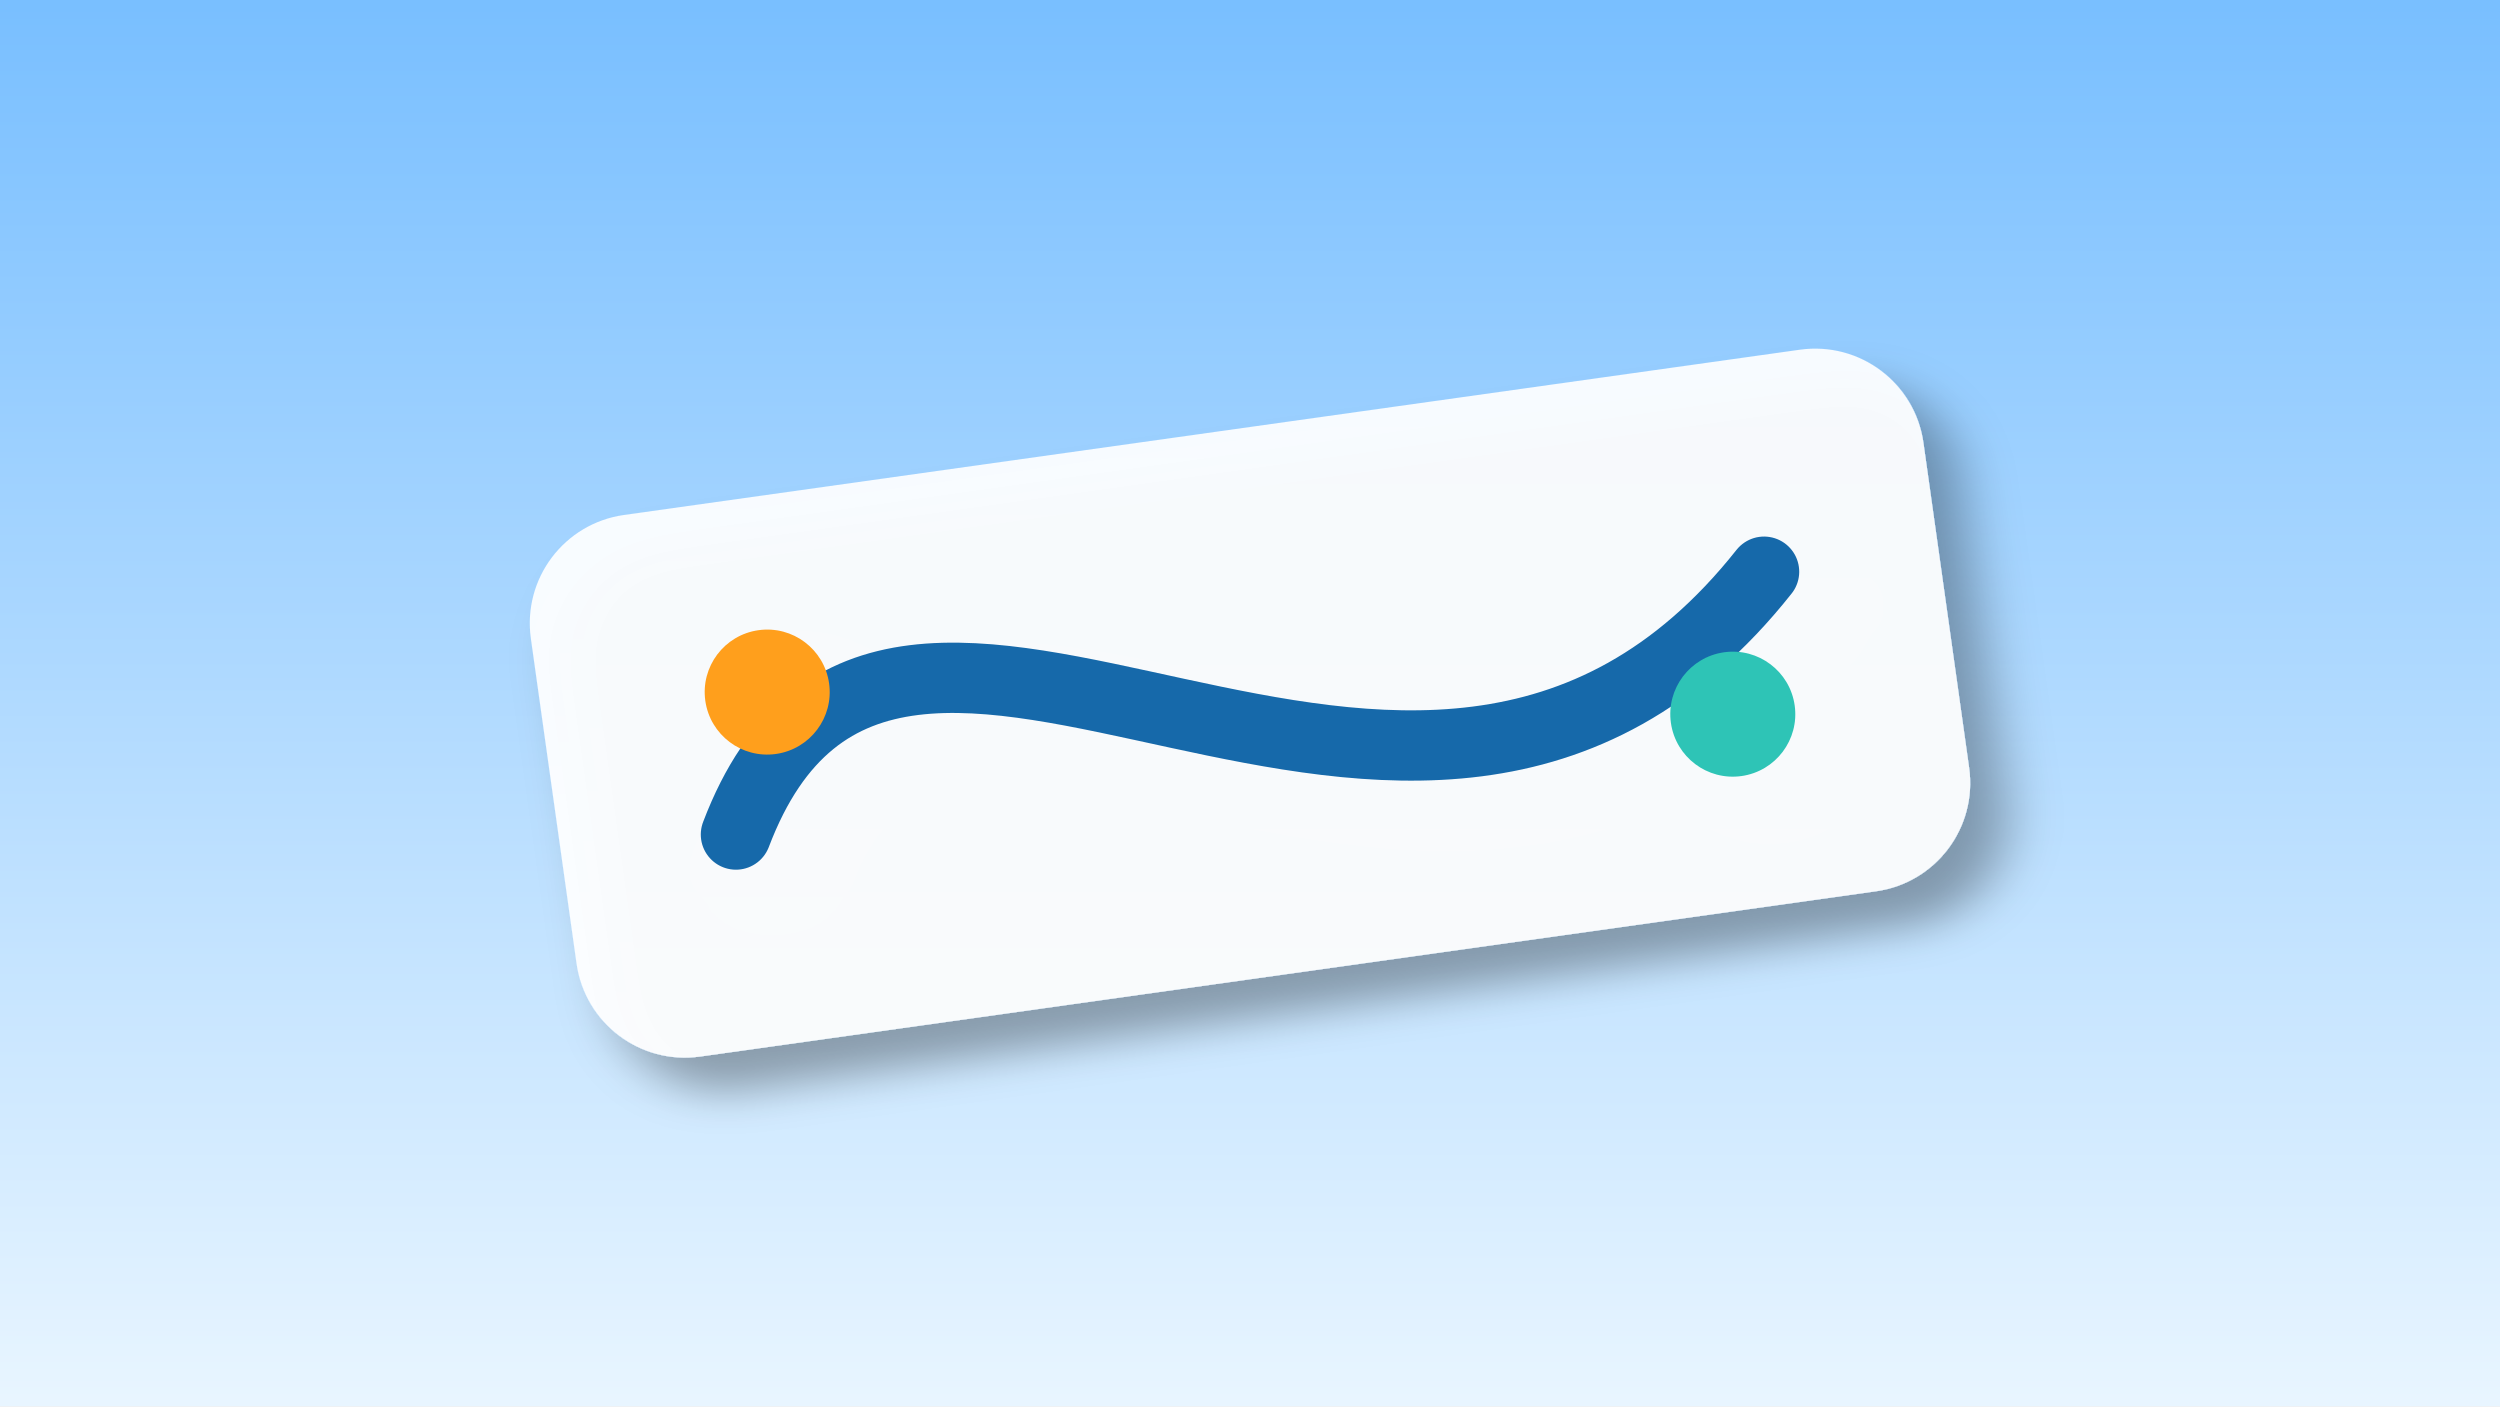
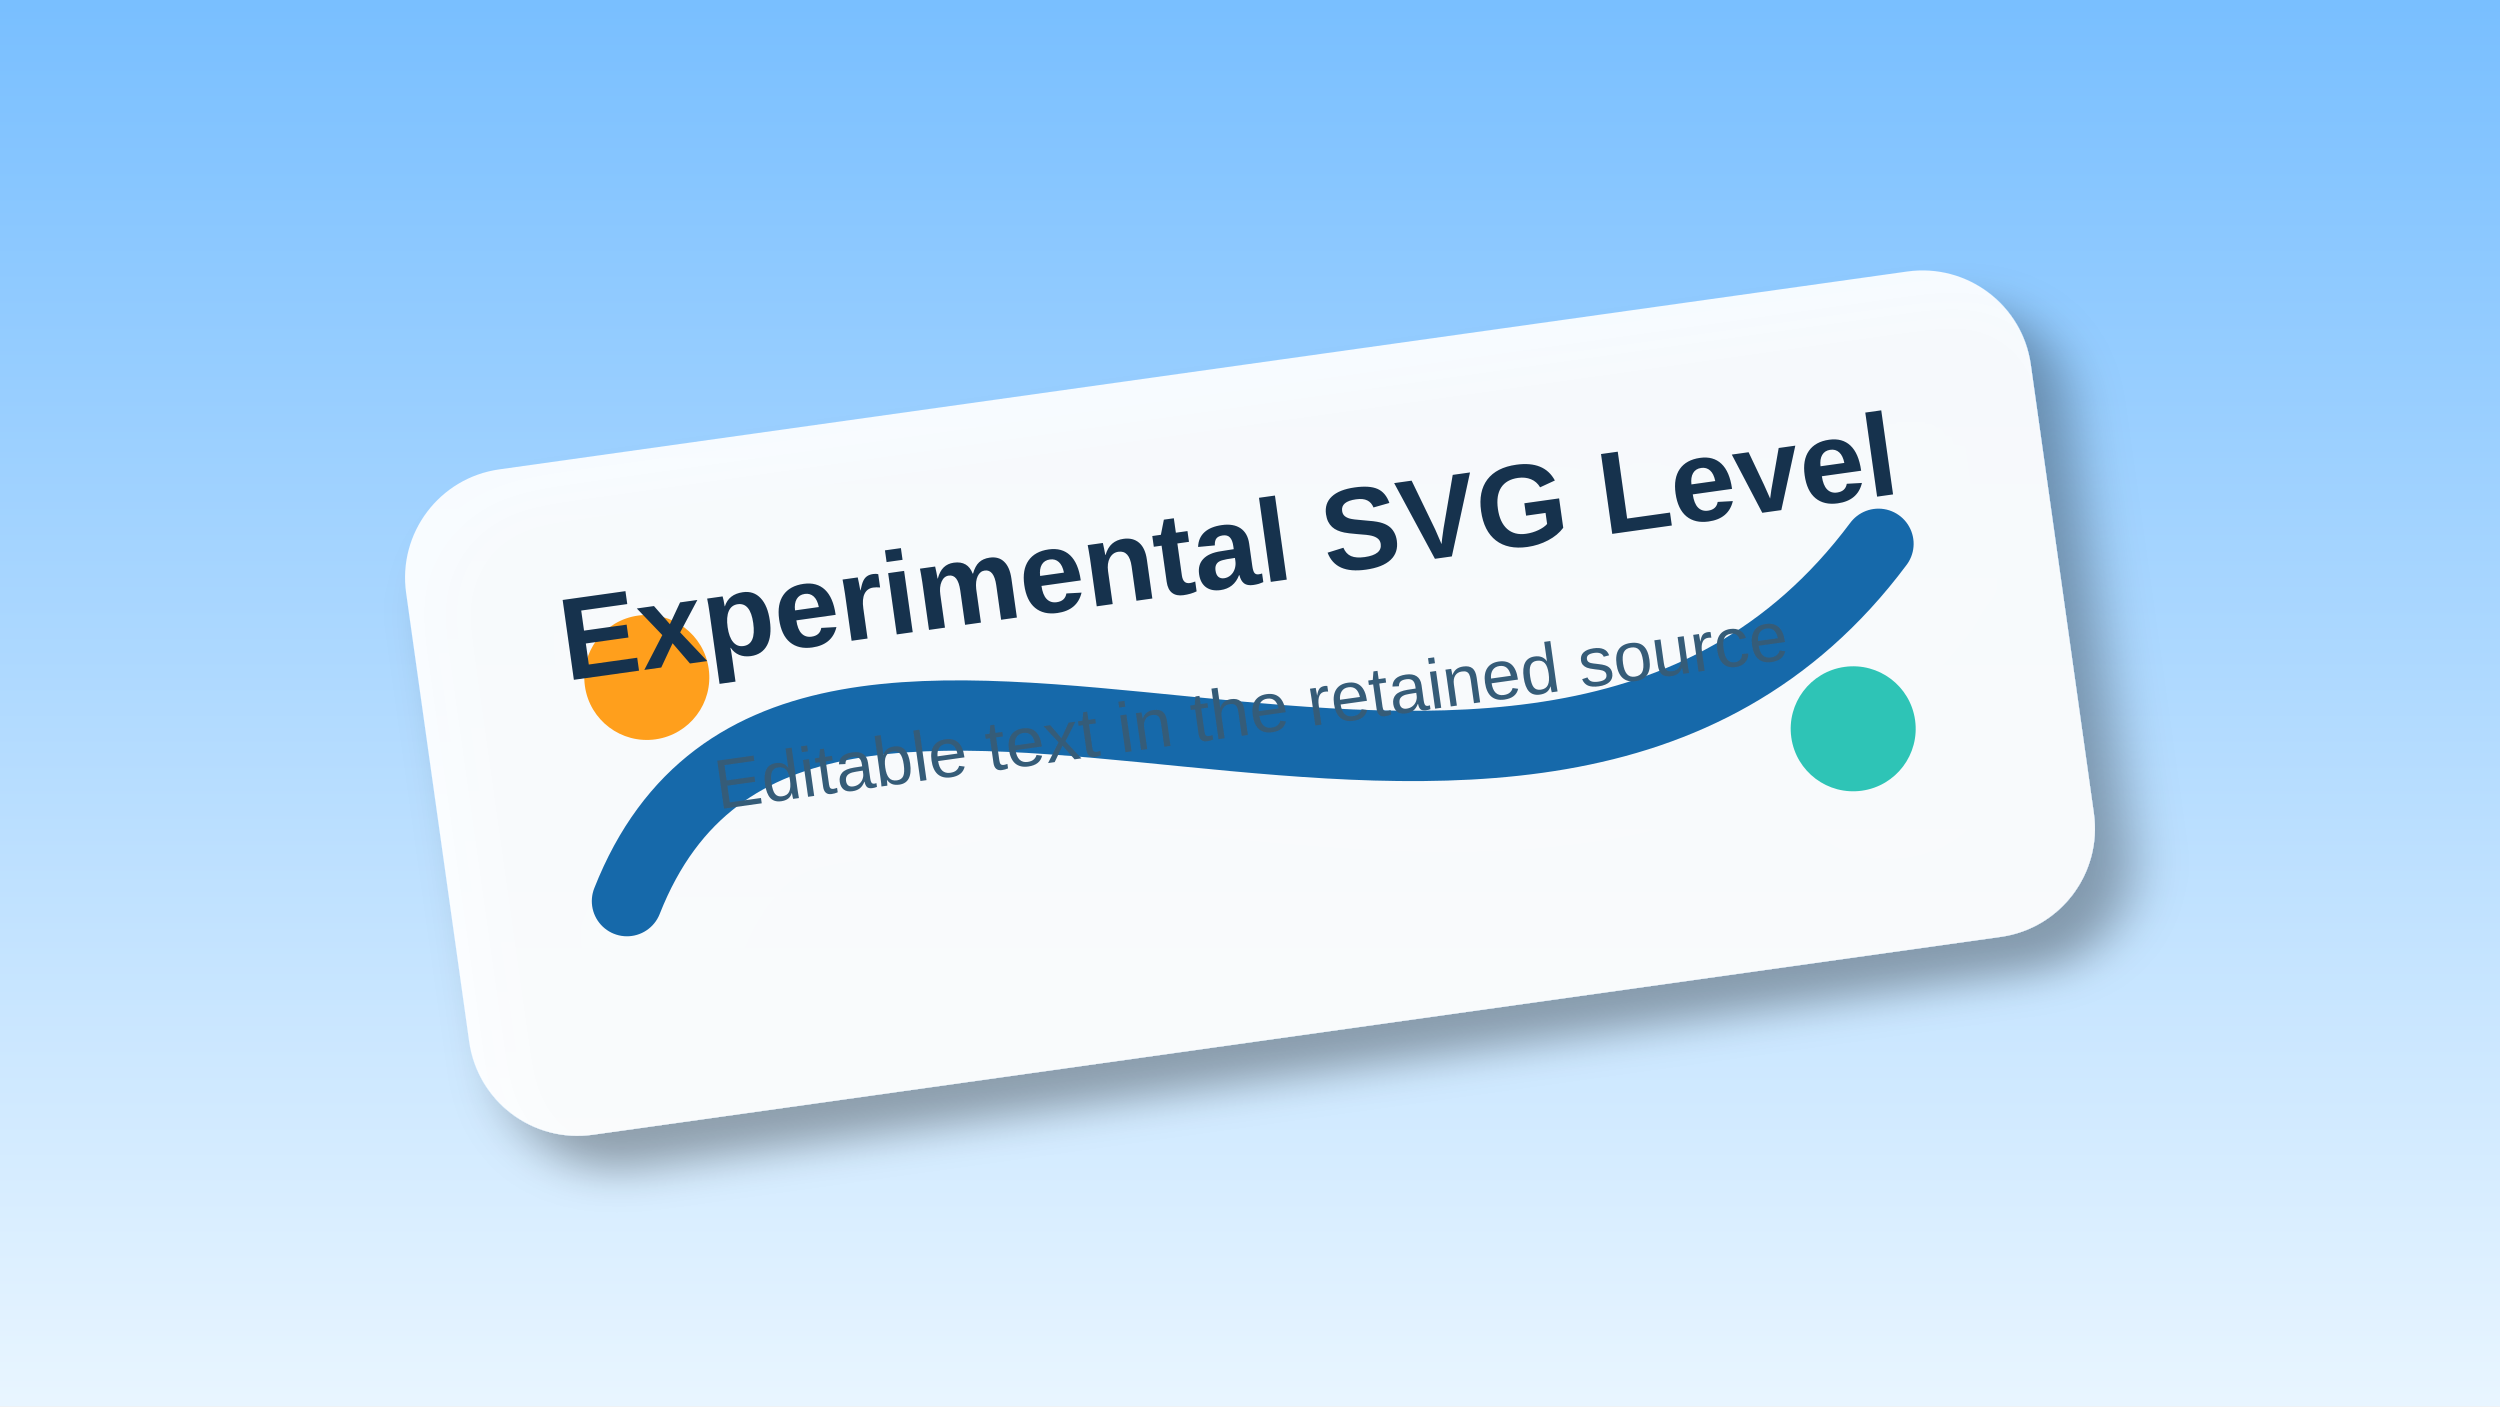
<svg xmlns="http://www.w3.org/2000/svg" width="640" height="360" viewBox="0 0 640 360">
  <defs>
    <linearGradient id="sky" x1="0" y1="0" x2="0" y2="1">
      <stop offset="0" stop-color="#79bfff" />
      <stop offset="1" stop-color="#e8f5ff" />
    </linearGradient>
    <filter id="shadow" x="-20%" y="-20%" width="140%" height="140%">
      <feGaussianBlur in="SourceAlpha" stdDeviation="6" />
      <feOffset dx="8" dy="10" result="offsetblur" />
      <feComponentTransfer>
        <feFuncA type="linear" slope="0.35" />
      </feComponentTransfer>
      <feMerge>
        <feMergeNode />
        <feMergeNode in="SourceGraphic" />
      </feMerge>
    </filter>
  </defs>
  <rect width="640" height="360" fill="url(#sky)" />
  <g transform="translate(320 180) rotate(-8)" filter="url(#shadow)">
-     <rect x="-180" y="-70" width="360" height="140" rx="28" fill="#ffffff" fill-opacity="0.92" />
-     <path d="M-135 15 C-80 -85, 30 85, 135 -15" fill="none" stroke="#1769aa" stroke-width="18" stroke-linecap="round" />
-     <circle cx="-122" cy="-20" r="16" fill="#ff9f1c" />
-     <circle cx="122" cy="20" r="16" fill="#2ec4b6" />
+     <rect x="-210" y="-86" width="420" height="172" rx="28" fill="#ffffff" fill-opacity="0.92" />
+     <path d="M-165 28 C-105 -78, 60 88, 165 -18" fill="none" stroke="#1769aa" stroke-width="18" stroke-linecap="round" />
+     <circle cx="-152" cy="-28" r="16" fill="#ff9f1c" />
+     <circle cx="152" cy="28" r="16" fill="#2ec4b6" />
+     <text x="0" y="-30" text-anchor="middle" font-family="Arial" font-size="30" font-weight="700" fill="#17324d">Experimental SVG Level</text>
+     <text x="0" y="8" text-anchor="middle" font-family="Arial" font-size="18" fill="#365b78">Editable text in the retained source</text>
  </g>
</svg>
